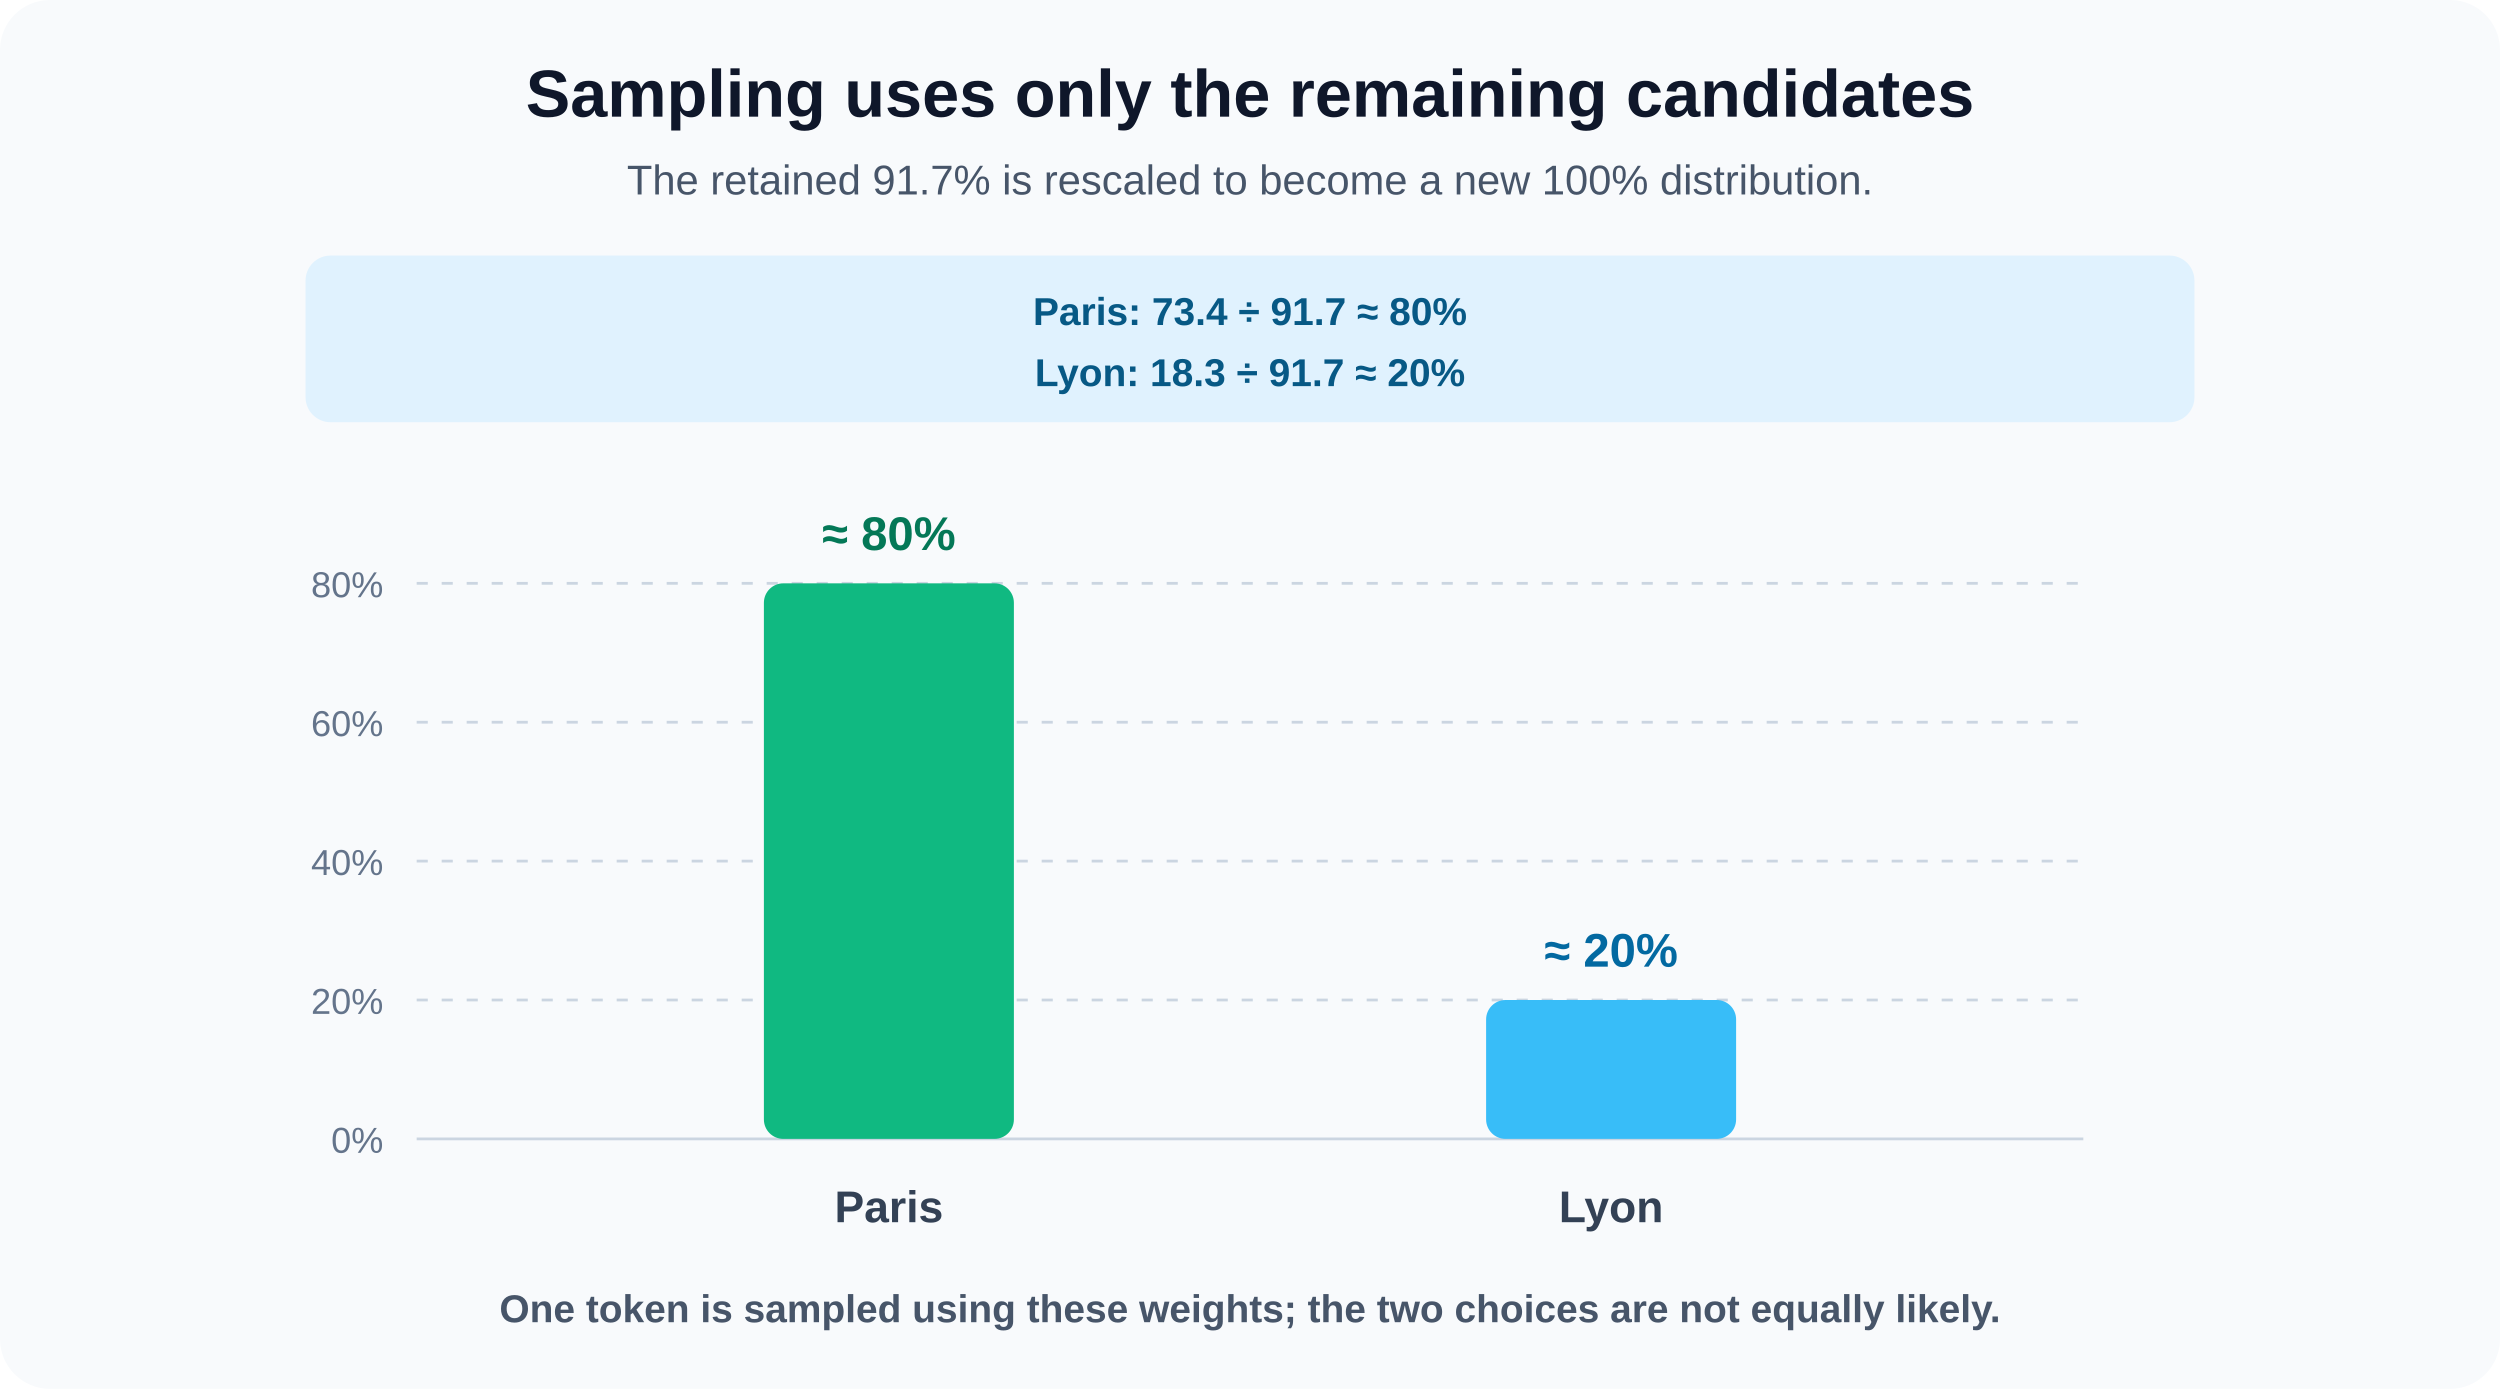
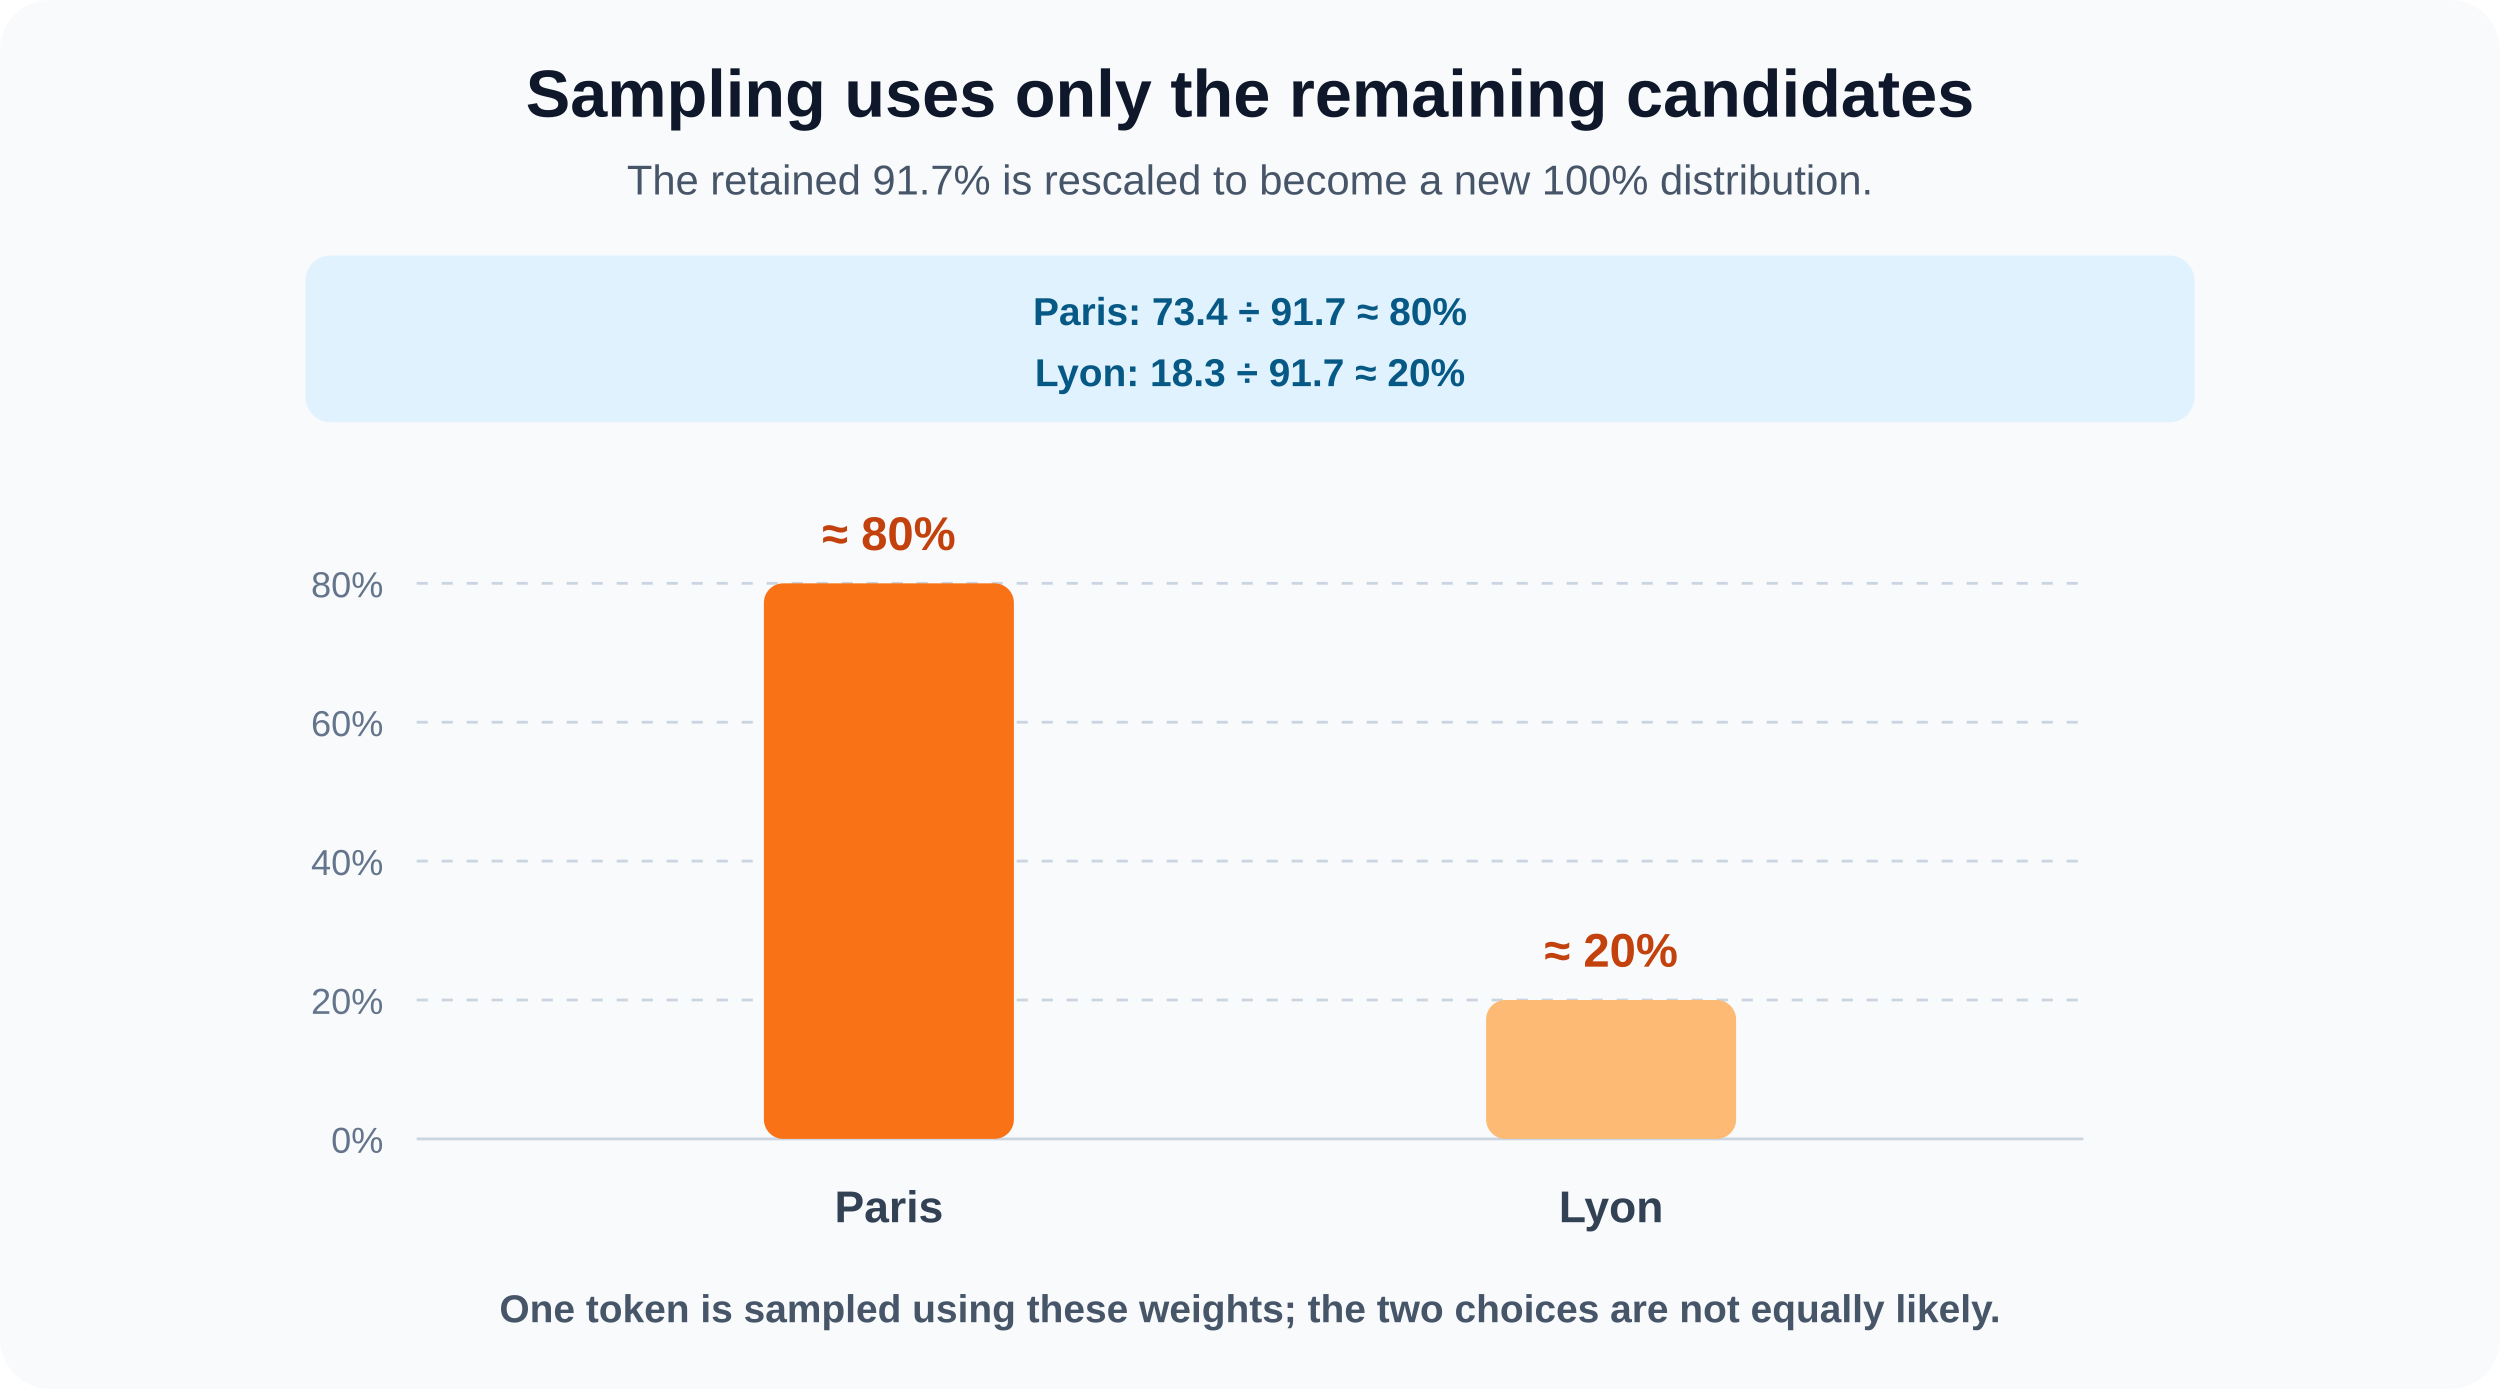
<svg xmlns="http://www.w3.org/2000/svg" width="900" height="500" viewBox="0 0 900 500" role="img" aria-labelledby="title description">
  <rect width="900" height="500" rx="18" fill="#f8fafc" />
  <text x="450" y="42" text-anchor="middle" font-family="Arial, sans-serif" font-size="24" font-weight="700" fill="#0f172a">Sampling uses only the remaining candidates</text>
  <text x="450" y="70" text-anchor="middle" font-family="Arial, sans-serif" font-size="15" fill="#475569">The retained 91.7% is rescaled to become a new 100% distribution.</text>
  <rect x="110" y="92" width="680" height="60" rx="9" fill="#e0f2fe" />
  <text x="450" y="117" text-anchor="middle" font-family="Arial, sans-serif" font-size="14" font-weight="700" fill="#075985">Paris: 73.4 ÷ 91.7 ≈ 80%</text>
  <text x="450" y="139" text-anchor="middle" font-family="Arial, sans-serif" font-size="14" font-weight="700" fill="#075985">Lyon: 18.3 ÷ 91.7 ≈ 20%</text>
  <g stroke="#cbd5e1" stroke-width="1">
    <line x1="150" y1="410" x2="750" y2="410" />
    <line x1="150" y1="360" x2="750" y2="360" stroke-dasharray="4 5" />
    <line x1="150" y1="310" x2="750" y2="310" stroke-dasharray="4 5" />
    <line x1="150" y1="260" x2="750" y2="260" stroke-dasharray="4 5" />
    <line x1="150" y1="210" x2="750" y2="210" stroke-dasharray="4 5" />
  </g>
  <g font-family="Arial, sans-serif" font-size="13" fill="#64748b" text-anchor="end">
    <text x="138" y="415">0%</text>
    <text x="138" y="365">20%</text>
    <text x="138" y="315">40%</text>
    <text x="138" y="265">60%</text>
    <text x="138" y="215">80%</text>
  </g>
-   <rect x="275" y="210" width="90" height="200" rx="7" fill="#10b981" />
-   <rect x="535" y="360" width="90" height="50" rx="7" fill="#38bdf8" />
+   <rect x="275" y="210" width="90" height="200" rx="7" fill="#f97316" />
+   <rect x="535" y="360" width="90" height="50" rx="7" fill="#fdba74" />
  <g font-family="Arial, sans-serif" text-anchor="middle">
-     <text x="320" y="198" font-size="17" font-weight="700" fill="#047857">≈ 80%</text>
-     <text x="580" y="348" font-size="17" font-weight="700" fill="#0369a1">≈ 20%</text>
+     <text x="320" y="198" font-size="17" font-weight="700" fill="#c2410c">≈ 80%</text>
+     <text x="580" y="348" font-size="17" font-weight="700" fill="#c2410c">≈ 20%</text>
    <text x="320" y="440" font-size="16" font-weight="700" fill="#334155">Paris</text>
    <text x="580" y="440" font-size="16" font-weight="700" fill="#334155">Lyon</text>
  </g>
  <text x="450" y="476" text-anchor="middle" font-family="Arial, sans-serif" font-size="14" font-weight="600" fill="#475569">One token is sampled using these weights; the two choices are not equally likely.</text>
</svg>
